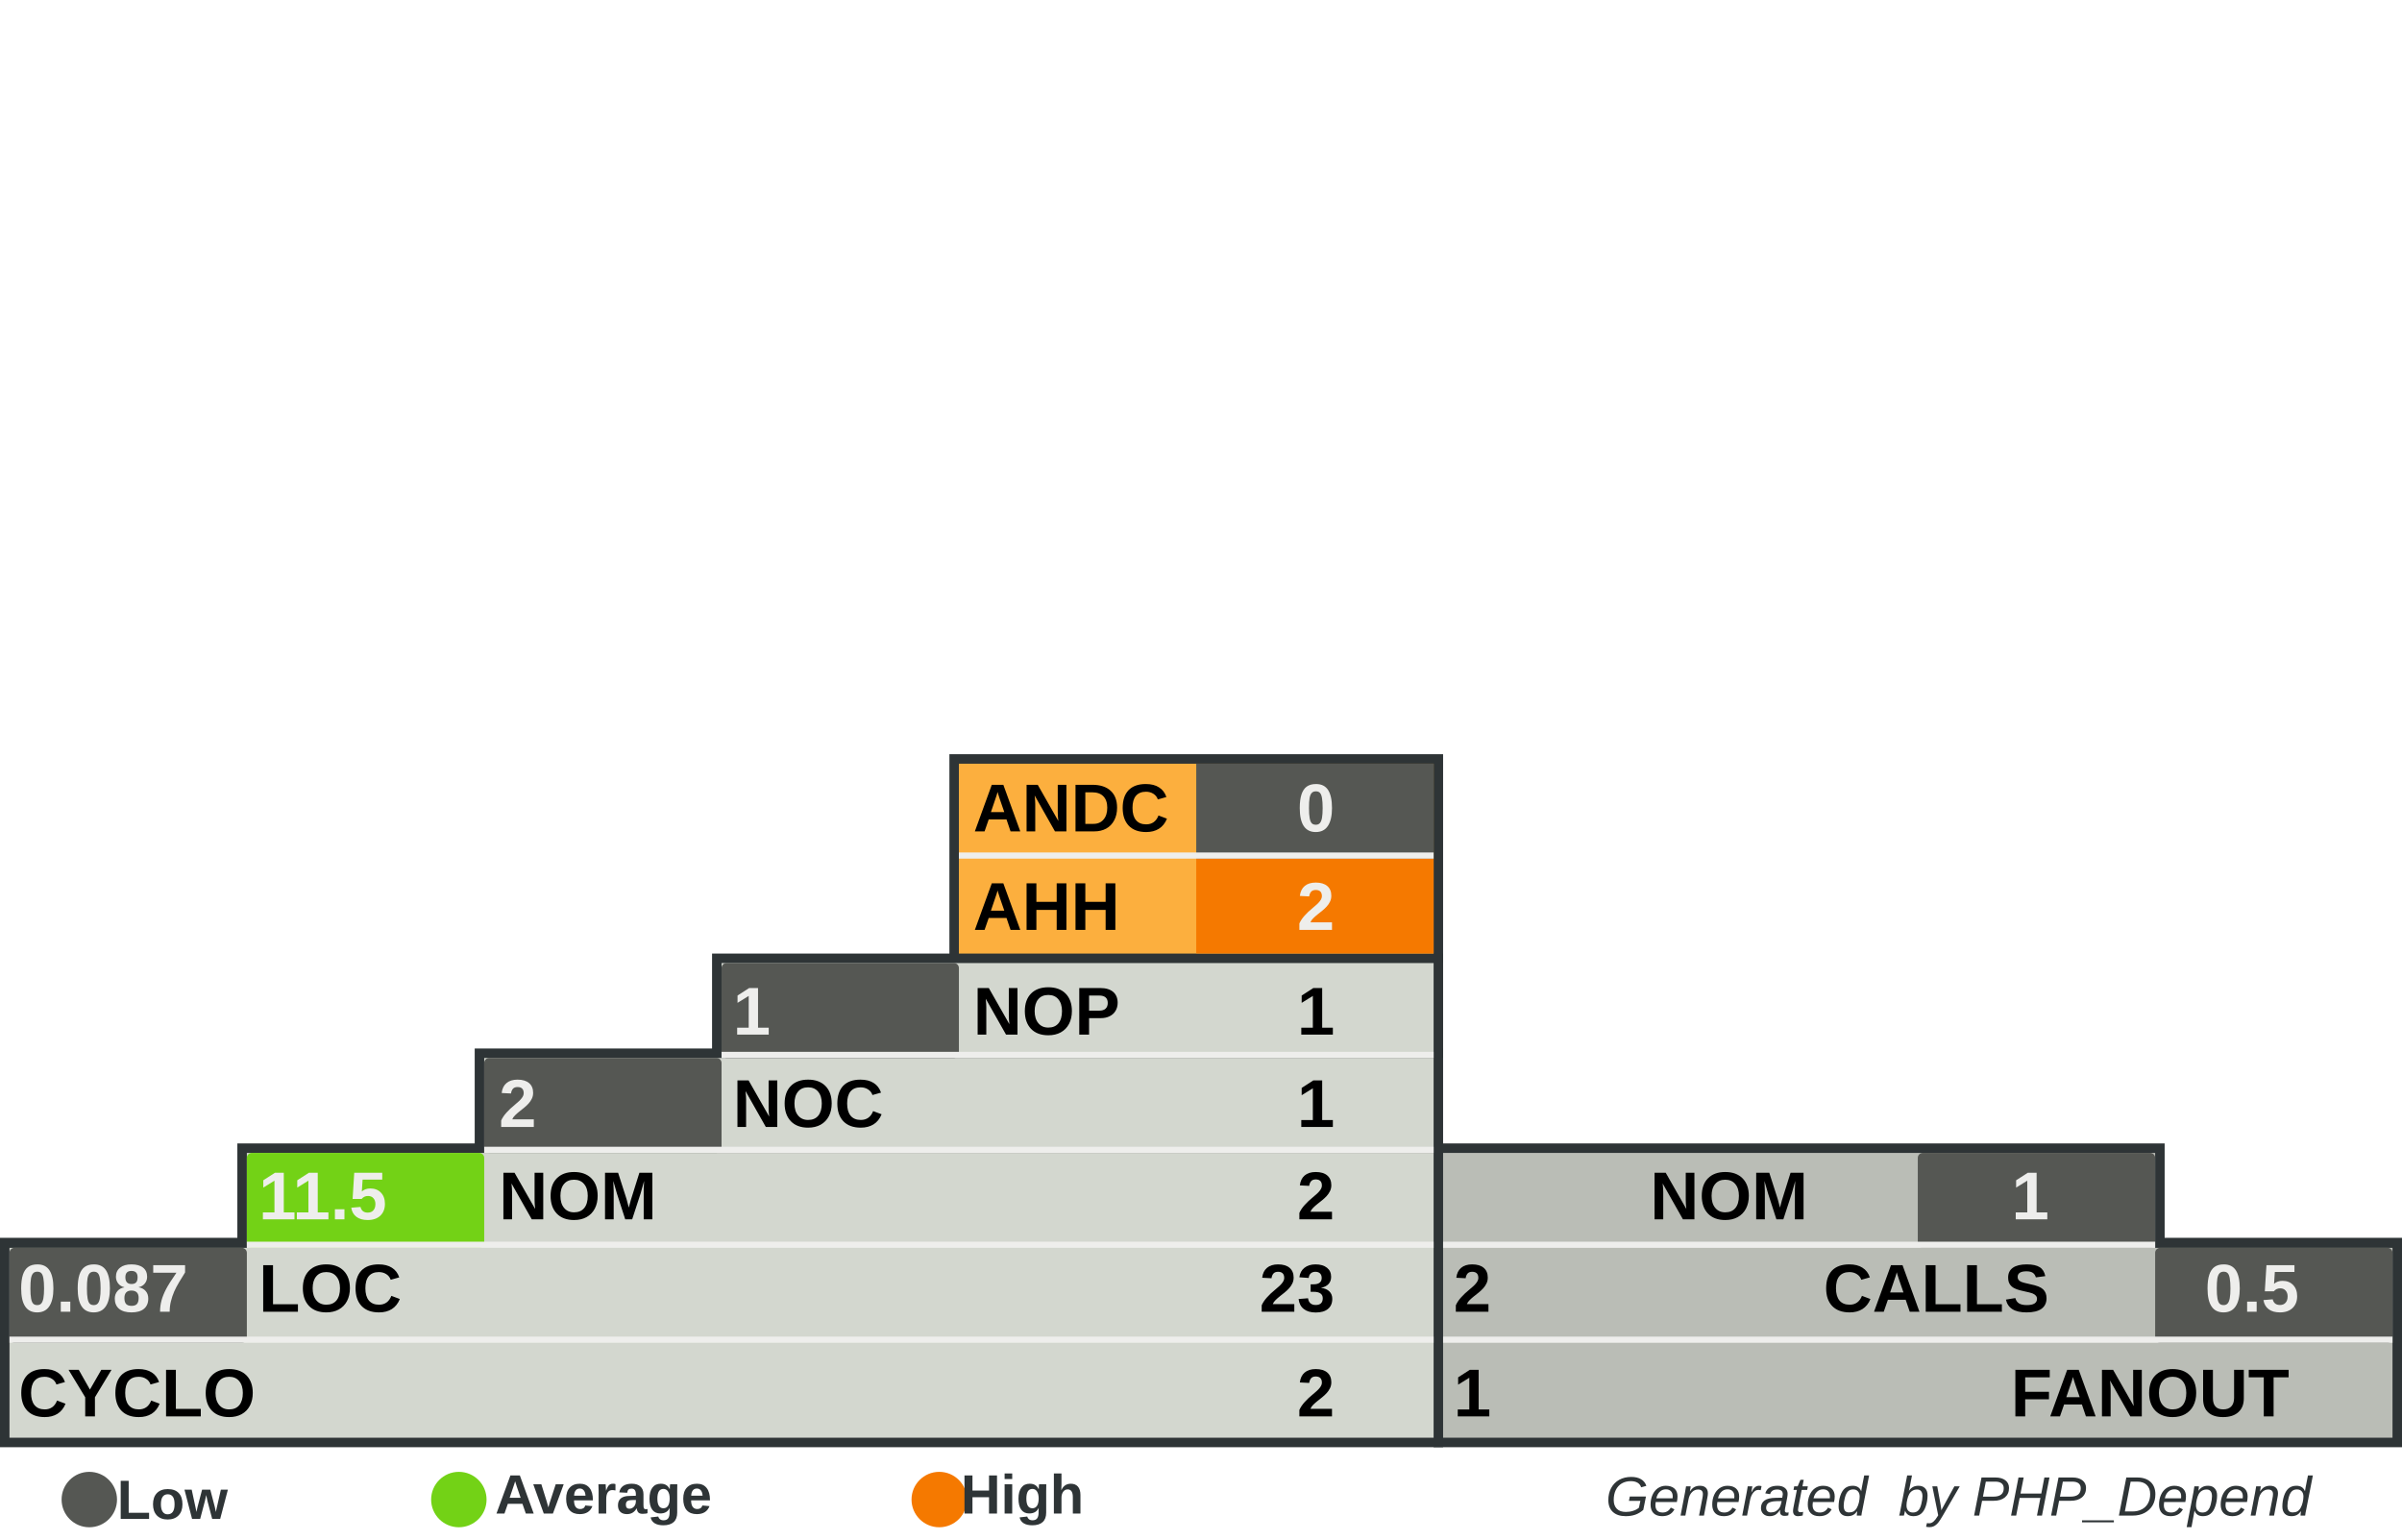
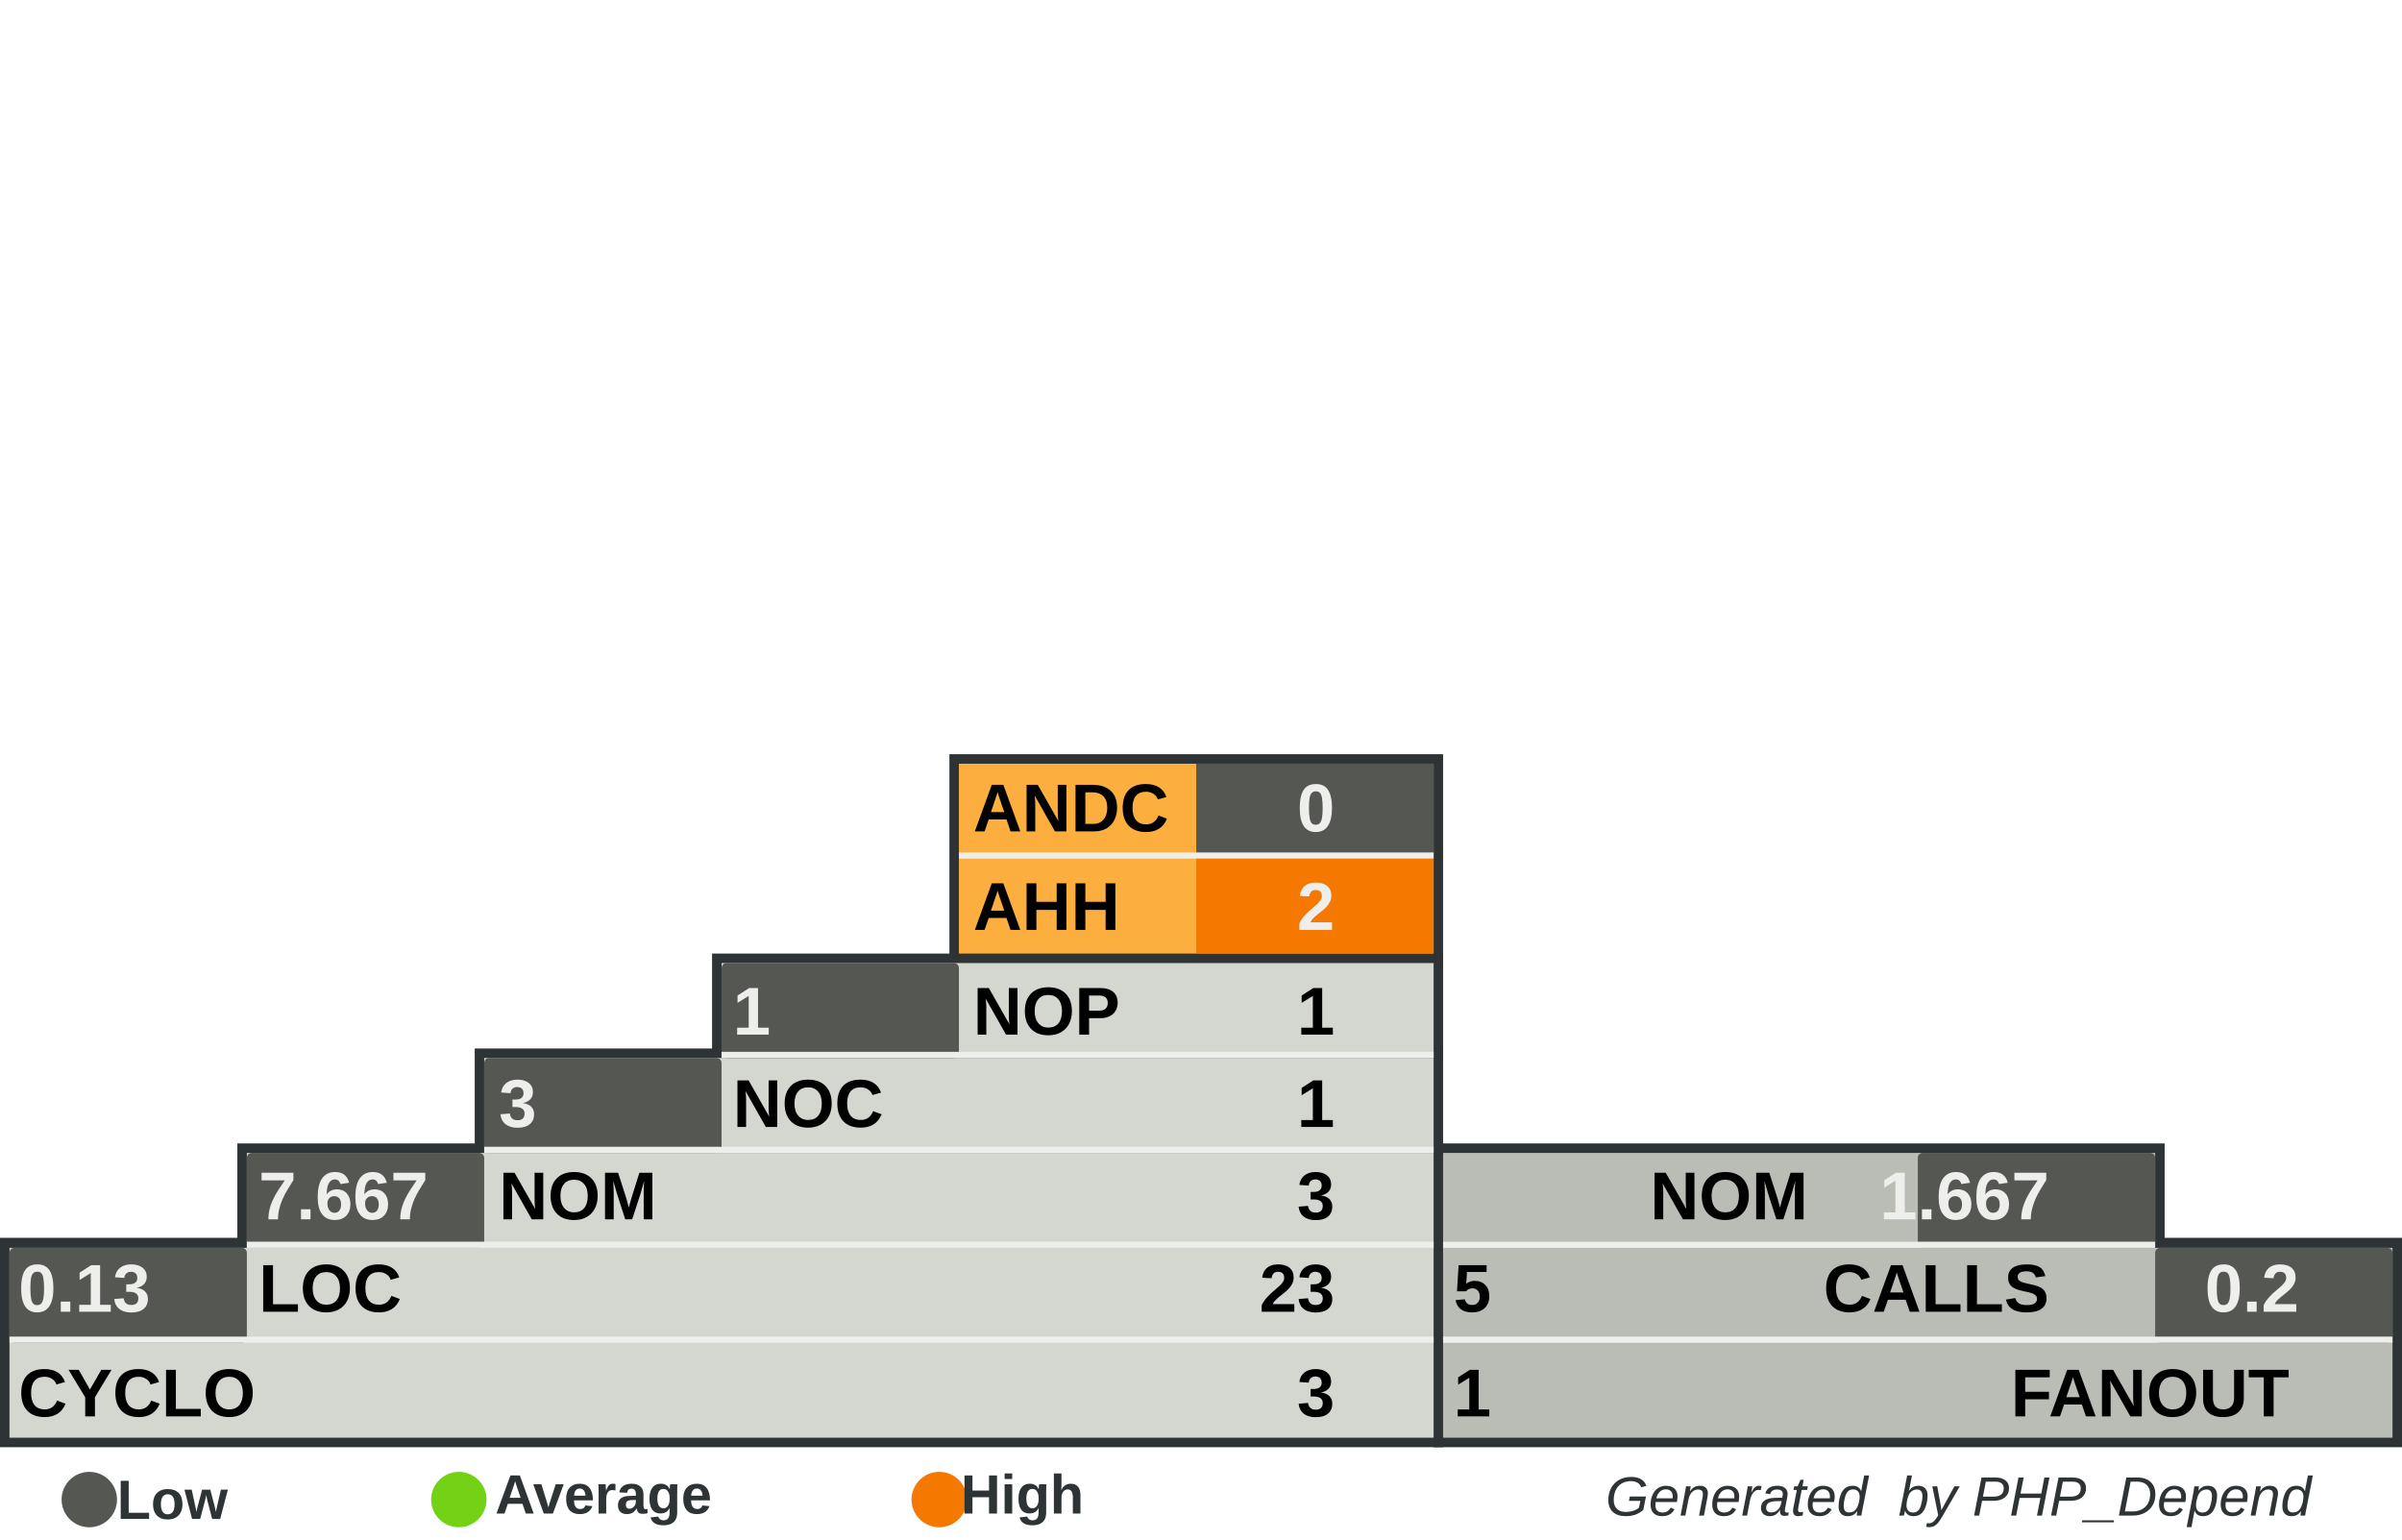
<svg xmlns="http://www.w3.org/2000/svg" width="390" height="250" id="svg5110" version="1.0">
  <defs id="defs5112">
    </defs>
  <g id="layer1">
    <rect style="fill:#555753" width="0" height="0" x="0" y="0" rx="0" ry="0" id="rect8982" xml:id="threshold.low" />
    <rect style="fill:#73d216" width="0" height="0" x="0" y="0" rx="0" ry="0" id="rect8983" xml:id="threshold.average" />
    <rect style="fill:#f57900" width="0" height="0" x="0" y="0" rx="0" ry="0" id="rect2834" xml:id="threshold.high" />
    <rect style="opacity:1;fill:#2e3436;fill-opacity:1;stroke:none;stroke-width:1;stroke-miterlimit:4;stroke-dasharray:none;stroke-opacity:1" id="rect4954" width="118.696" height="16.957" x="232.767" y="185.672" rx="2.978" ry="0" />
    <rect style="opacity:1;fill:#2e3436;fill-opacity:1;stroke:none;stroke-width:1;stroke-miterlimit:4;stroke-dasharray:none;stroke-opacity:1" id="rect4956" width="157.233" height="34" x="232.767" y="201" rx="3.945" ry="0" />
    <rect style="opacity:1;fill:#2e3436;fill-opacity:1;stroke:none;stroke-width:1;stroke-miterlimit:4;stroke-dasharray:none;stroke-opacity:1" id="rect4958" width="80.158" height="33.913" x="154.15" y="122.47" rx="2.011" ry="0" />
    <rect style="opacity:1;fill:#2e3436;fill-opacity:1;stroke:none;stroke-width:1;stroke-miterlimit:4;stroke-dasharray:none;stroke-opacity:1" id="rect4960" width="234.308" height="34" x="0" y="201" rx="5.879" ry="0" />
    <rect style="opacity:1;fill:#2e3436;fill-opacity:1;stroke:none;stroke-width:1;stroke-miterlimit:4;stroke-dasharray:none;stroke-opacity:1" id="rect4962" width="195.771" height="16.957" x="38.538" y="185.672" rx="4.912" ry="0" />
    <rect style="opacity:1;fill:#2e3436;fill-opacity:1;stroke:none;stroke-width:1;stroke-miterlimit:4;stroke-dasharray:none;stroke-opacity:1" id="rect4964" width="157.233" height="16.957" x="77.075" y="170.257" rx="3.945" ry="0" />
    <rect style="opacity:1;fill:#2e3436;fill-opacity:1;stroke:none;stroke-width:1;stroke-miterlimit:4;stroke-dasharray:none;stroke-opacity:1" id="rect4966" width="118.696" height="16.957" x="115.613" y="154.842" rx="2.978" ry="0" />
    <rect style="opacity:1;fill:#d3d7cf;fill-opacity:1;stroke:none;stroke-width:1;stroke-miterlimit:4;stroke-dasharray:none;stroke-opacity:1" id="rect4968" width="231.225" height="30.83" x="1.542" y="202.628" rx="5.801" ry="0" />
    <rect style="opacity:1;fill:#d3d7cf;fill-opacity:1;stroke:none;stroke-width:1;stroke-miterlimit:4;stroke-dasharray:none;stroke-opacity:1" id="rect4970" width="192.688" height="15.415" x="40.079" y="187.214" rx="4.834" ry="0" />
    <rect style="opacity:1;fill:#d3d7cf;fill-opacity:1;stroke:none;stroke-width:1;stroke-miterlimit:4;stroke-dasharray:none;stroke-opacity:1" id="rect4972" width="154.15" height="15.415" x="78.617" y="171.798" rx="3.868" ry="0" />
    <rect style="opacity:1;fill:#d3d7cf;fill-opacity:1;stroke:none;stroke-width:1;stroke-miterlimit:4;stroke-dasharray:none;stroke-opacity:1" id="rect4974" width="115.613" height="15.415" x="117.154" y="156.383" rx="2.901" ry="0" />
    <rect style="opacity:1;fill:#fcaf3e;fill-opacity:1;stroke:none;stroke-width:1;stroke-miterlimit:4;stroke-dasharray:none;stroke-opacity:1" id="rect4976" width="77.075" height="30.83" x="155.692" y="124.012" rx="1.934" ry="0" />
    <rect style="opacity:1;fill:#babdb6;fill-opacity:1;stroke:none;stroke-width:1;stroke-miterlimit:4;stroke-dasharray:none;stroke-opacity:1" id="rect4978" width="154.15" height="30.83" x="234.308" y="202.628" rx="3.868" ry="0" />
    <rect style="opacity:1;fill:#babdb6;fill-opacity:1;stroke:none;stroke-width:1;stroke-miterlimit:4;stroke-dasharray:none;stroke-opacity:1" id="rect4980" width="115.613" height="15.415" x="234.308" y="187.213" rx="2.901" ry="0" />
    <rect style="opacity:1;fill:#555753;fill-opacity:1;stroke:none;stroke-width:1;stroke-miterlimit:4;stroke-dasharray:none;stroke-opacity:1" id="rect4982" xml:id="rect.andc" width="38.538" height="15.43" x="194.229" y="124.012" rx="0.967" ry="0" />
    <rect style="opacity:1;fill:#f57900;fill-opacity:1;stroke:none;stroke-width:1;stroke-miterlimit:4;stroke-dasharray:none;stroke-opacity:1" id="rect2851" xml:id="rect.ahh" width="38.538" height="15.4" x="194.229" y="139.412" rx="0.967" ry="0" />
    <rect style="opacity:1;fill:#555753;fill-opacity:1;stroke:none;stroke-width:1;stroke-miterlimit:4;stroke-dasharray:none;stroke-opacity:1" id="rect4984" xml:id="rect.noc-nop" width="38.538" height="15.415" x="117.154" y="156.383" rx="0.806" />
    <rect style="opacity:1;fill:#555753;fill-opacity:1;stroke:none;stroke-width:1;stroke-miterlimit:4;stroke-dasharray:none;stroke-opacity:1" id="rect4986" xml:id="rect.nom-noc" width="38.538" height="15.415" x="78.617" y="171.798" rx="0.806" />
-     <rect style="opacity:1;fill:#73d216;fill-opacity:1;stroke:none;stroke-width:1;stroke-miterlimit:4;stroke-dasharray:none;stroke-opacity:1" id="rect4988" xml:id="rect.loc-nom" width="38.538" height="15.415" x="40.079" y="187.213" rx="0.806" />
+     <rect style="opacity:1;fill:#555753;fill-opacity:1;stroke:none;stroke-width:1;stroke-miterlimit:4;stroke-dasharray:none;stroke-opacity:1" id="rect4988" xml:id="rect.loc-nom" width="38.538" height="15.415" x="40.079" y="187.213" rx="0.806" />
    <rect style="opacity:1;fill:#555753;fill-opacity:1;stroke:none;stroke-width:1;stroke-miterlimit:4;stroke-dasharray:none;stroke-opacity:1" id="rect4990" xml:id="rect.cyclo-loc" width="38.538" height="15.415" x="1.542" y="202.628" rx="0.806" />
    <rect style="opacity:1;fill:#555753;fill-opacity:1;stroke:none;stroke-width:1;stroke-miterlimit:4;stroke-dasharray:none;stroke-opacity:1" id="rect4992" xml:id="rect.calls-nom" width="38.538" height="15.415" x="311.383" y="187.213" rx="0.806" />
    <rect style="opacity:1;fill:#555753;fill-opacity:1;stroke:none;stroke-width:1;stroke-miterlimit:4;stroke-dasharray:none;stroke-opacity:1" id="rect4994" xml:id="rect.fanout-calls" width="38.538" height="15.415" x="349.921" y="202.628" rx="0.806" />
    <rect style="opacity:1;fill:#eeeeec;fill-opacity:1;stroke:none;stroke-width:1;stroke-miterlimit:4;stroke-dasharray:none;stroke-opacity:1" id="rect4996" width="231.225" height="1" x="1.542" y="217.043" rx="5.801" ry="0" />
    <rect style="opacity:1;fill:#eeeeec;fill-opacity:1;stroke:none;stroke-width:1;stroke-miterlimit:4;stroke-dasharray:none;stroke-opacity:1" id="rect4998" width="192.688" height="1" x="40.079" y="201.628" rx="4.834" ry="0" />
    <rect style="opacity:1;fill:#eeeeec;fill-opacity:1;stroke:none;stroke-width:1;stroke-miterlimit:4;stroke-dasharray:none;stroke-opacity:1" id="rect5000" width="154.15" height="1" x="78.617" y="186.213" rx="3.868" ry="0" />
    <rect style="opacity:1;fill:#eeeeec;fill-opacity:1;stroke:none;stroke-width:1;stroke-miterlimit:4;stroke-dasharray:none;stroke-opacity:1" id="rect5002" width="115.613" height="1" x="117.154" y="170.798" rx="2.901" ry="0" />
    <rect style="opacity:1;fill:#eeeeec;fill-opacity:1;stroke:none;stroke-width:1;stroke-miterlimit:4;stroke-dasharray:none;stroke-opacity:1" id="rect5004" width="115.613" height="1" x="234.308" y="201.628" rx="2.901" ry="0" />
    <rect style="opacity:1;fill:#eeeeec;fill-opacity:1;stroke:none;stroke-width:1;stroke-miterlimit:4;stroke-dasharray:none;stroke-opacity:1" id="rect5006" width="154.15" height="1" x="234.308" y="217.043" rx="3.868" ry="0" />
    <rect style="opacity:1;fill:#eeeeec;fill-opacity:1;stroke:none;stroke-width:1;stroke-miterlimit:4;stroke-dasharray:none;stroke-opacity:1" id="rect5008" width="77.075" height="1" x="155.692" y="138.427" rx="1.934" ry="0" />
    <text xml:space="preserve" style="font-size:11px;font-style:normal;font-variant:normal;font-weight:bold;font-stretch:normal;fill:#000000;fill-opacity:1;stroke:none;stroke-width:1px;stroke-linecap:butt;stroke-linejoin:miter;stroke-opacity:1;font-family:Arial" x="158" y="135" title="Average Number of Derived Classes" id="text5010">
      <tspan title="Average Number of Derived Classes" id="tspan5012" x="158" y="135">ANDC</tspan>
    </text>
    <text xml:space="preserve" style="font-size:11px;font-style:normal;font-variant:normal;font-weight:bold;font-stretch:normal;fill:#000000;fill-opacity:1;stroke:none;stroke-width:1px;stroke-linecap:butt;stroke-linejoin:miter;stroke-opacity:1;font-family:Arial" x="158" y="151" title="Average Hierarchy Height" id="text5014">
      <tspan title="Average Hierarchy Height" id="tspan5016" x="158" y="151">AHH</tspan>
    </text>
    <text xml:space="preserve" style="font-size:11px;font-style:normal;font-variant:normal;font-weight:bold;font-stretch:normal;fill:#000000;fill-opacity:1;stroke:none;stroke-width:1px;stroke-linecap:butt;stroke-linejoin:miter;stroke-opacity:1;font-family:Arial" x="158" y="168" title="Number Of Packages" id="text5018">
      <tspan title="Number Of Packages" id="tspan5020" x="158" y="168">NOP</tspan>
    </text>
    <text xml:space="preserve" style="font-size:11px;font-style:normal;font-variant:normal;font-weight:bold;font-stretch:normal;fill:#000000;fill-opacity:1;stroke:none;stroke-width:1px;stroke-linecap:butt;stroke-linejoin:miter;stroke-opacity:1;font-family:Arial" x="119" y="183" id="text5022" title="Number Of Classes" transform="scale(0.9999985,1.000001)">
      <tspan title="Number Of Classes" id="tspan5024" x="119" y="183">NOC</tspan>
    </text>
    <text xml:space="preserve" style="font-size:11px;font-style:normal;font-variant:normal;font-weight:bold;font-stretch:normal;fill:#000000;fill-opacity:1;stroke:none;stroke-width:1px;stroke-linecap:butt;stroke-linejoin:miter;stroke-opacity:1;font-family:Arial" x="81" y="198" id="text5026" title="Number Of Methods (Methods+Functions)" transform="scale(0.9999985,1.000001)">
      <tspan title="Number Of Methods (Methods+Functions)" id="tspan5028" x="81" y="198">NOM</tspan>
    </text>
    <text xml:space="preserve" style="font-size:11px;font-style:normal;font-variant:normal;font-weight:bold;font-stretch:normal;fill:#000000;fill-opacity:1;stroke:none;stroke-width:1px;stroke-linecap:butt;stroke-linejoin:miter;stroke-opacity:1;font-family:Arial" x="42" y="213" id="text5030" title="Lines Of Code (Non Comment and Non Whitespace Lines)" transform="scale(0.9999985,1.000001)">
      <tspan title="Lines Of Code (Non Comment and Non Whitespace Lines)" id="tspan5032" x="42" y="213">LOC</tspan>
    </text>
    <text xml:space="preserve" style="font-size:11px;font-style:normal;font-variant:normal;font-weight:bold;font-stretch:normal;fill:#000000;fill-opacity:1;stroke:none;stroke-width:1px;stroke-linecap:butt;stroke-linejoin:miter;stroke-opacity:1;font-family:Arial" x="3" y="230" id="text5034" title="Cyclomatic Complexity" transform="scale(0.9999985,1.000001)">
      <tspan title="Cyclomatic Complexity" id="tspan5036" x="3" y="230">CYCLO</tspan>
    </text>
    <text xml:space="preserve" style="font-size:11px;font-style:normal;font-variant:normal;font-weight:bold;font-stretch:normal;text-align:end;text-anchor:end;fill:#000000;fill-opacity:1;stroke:none;stroke-width:1px;stroke-linecap:butt;stroke-linejoin:miter;stroke-opacity:1;font-family:Arial" x="308.858" y="198" id="text5038" title="Number Of Methods (Methods+Functions)" transform="scale(0.9999985,1.000001)">
      <tspan title="Number Of Methods (Methods+Functions)" id="tspan5040" x="308.858" y="198">NOM</tspan>
    </text>
    <text xml:space="preserve" style="font-size:11px;font-style:normal;font-variant:normal;font-weight:bold;font-stretch:normal;text-anchor:end;fill:#000000;fill-opacity:1;stroke:none;stroke-width:1px;stroke-linecap:butt;stroke-linejoin:miter;stroke-opacity:1;font-family:Arial" x="348" y="213" id="text5042" title="Number of Operation Calls" transform="scale(0.9999985,1.000001)">
      <tspan title="Number of Operation Calls" id="tspan5044" x="348" y="213">CALLS</tspan>
    </text>
    <text xml:space="preserve" style="font-size:11px;font-style:normal;font-variant:normal;font-weight:bold;font-stretch:normal;text-anchor:end;fill:#000000;fill-opacity:1;stroke:none;stroke-width:1px;stroke-linecap:butt;stroke-linejoin:miter;stroke-opacity:1;font-family:Arial" x="387" y="230" id="text5046" title="Number of Called Classes" transform="scale(0.9999985,1.000001)">
      <tspan title="Number of Called Classes" id="tspan5048" x="387" y="230">FANOUT</tspan>
    </text>
    <text xml:space="preserve" style="font-size:11px;font-style:normal;font-variant:normal;font-weight:bold;font-stretch:normal;fill:#000000;fill-opacity:1;stroke:none;stroke-width:1px;stroke-linecap:butt;stroke-linejoin:miter;stroke-opacity:1;font-family:Arial" title="Number of Called Classes" x="236" y="230" id="text5050" transform="scale(0.9999985,1.000001)">
      <tspan title="Number of Called Classes" id="tspan5052" xml:id="pdepend.fanout" x="236" y="230">1</tspan>
    </text>
    <text xml:space="preserve" style="font-size:11px;font-style:normal;font-variant:normal;font-weight:bold;font-stretch:normal;fill:#000000;fill-opacity:1;stroke:none;stroke-width:1px;stroke-linecap:butt;stroke-linejoin:miter;stroke-opacity:1;font-family:Arial" title="Number of Operation Calls" x="236" y="213" id="text5054" transform="scale(0.9999985,1.000001)">
-       <tspan title="Number of Operation Calls" id="tspan5056" xml:id="pdepend.calls" x="236" y="213">2</tspan>
+       <tspan title="Number of Operation Calls" id="tspan5056" xml:id="pdepend.calls" x="236" y="213">5</tspan>
    </text>
    <text xml:space="preserve" style="font-size:11px;font-style:normal;font-variant:normal;font-weight:bold;font-stretch:normal;text-anchor:end;fill:#000000;fill-opacity:1;stroke:none;stroke-width:1px;stroke-linecap:butt;stroke-linejoin:miter;stroke-opacity:1;font-family:Arial" title="Cyclomatic Complexity" x="232" y="230" id="text5058" transform="scale(0.9999985,1.000001)">
-       <tspan title="Cyclomatic Complexity" id="tspan5060" xml:id="pdepend.cyclo" x="232" y="230">2</tspan>
+       <tspan title="Cyclomatic Complexity" id="tspan5060" xml:id="pdepend.cyclo" x="232" y="230">3</tspan>
    </text>
    <text xml:space="preserve" style="font-size:11px;font-style:normal;font-variant:normal;font-weight:bold;font-stretch:normal;text-anchor:end;fill:#000000;fill-opacity:1;stroke:none;stroke-width:1px;stroke-linecap:butt;stroke-linejoin:miter;stroke-opacity:1;font-family:Arial" title="Lines Of Code (Non Comment and Non Whitespace Lines)" x="232" y="213" id="text5062" transform="scale(0.9999985,1.000001)">
      <tspan xml:id="pdepend.loc" title="Lines Of Code (Non Comment and Non Whitespace Lines)" id="tspan5064" x="232" y="213">23</tspan>
    </text>
    <text xml:space="preserve" style="font-size:11px;font-style:normal;font-variant:normal;font-weight:bold;font-stretch:normal;text-anchor:end;fill:#000000;fill-opacity:1;stroke:none;stroke-width:1px;stroke-linecap:butt;stroke-linejoin:miter;stroke-opacity:1;font-family:Arial" title="Number Of Methods (Methods+Functions)" x="232" y="198" id="text5066" transform="scale(0.9999985,1.000001)">
-       <tspan title="Number Of Methods (Methods+Functions)" id="tspan5068" xml:id="pdepend.nom" x="232" y="198">2</tspan>
+       <tspan title="Number Of Methods (Methods+Functions)" id="tspan5068" xml:id="pdepend.nom" x="232" y="198">3</tspan>
    </text>
    <text xml:space="preserve" style="font-size:11px;font-style:normal;font-variant:normal;font-weight:bold;font-stretch:normal;text-anchor:end;fill:#000000;fill-opacity:1;stroke:none;stroke-width:1px;stroke-linecap:butt;stroke-linejoin:miter;stroke-opacity:1;font-family:Arial" title="Number Of Packages" x="232" y="168" id="text5070" transform="scale(0.9999985,1.000001)">
      <tspan title="Number Of Packages" id="tspan5072" xml:id="pdepend.nop" x="232" y="168">1</tspan>
    </text>
    <text xml:space="preserve" style="font-size:11px;font-style:normal;font-variant:normal;font-weight:bold;font-stretch:normal;text-anchor:end;fill:#000000;fill-opacity:1;stroke:none;stroke-width:1px;stroke-linecap:butt;stroke-linejoin:miter;stroke-opacity:1;font-family:Arial" title="Number Of Classes" x="232" y="183" id="text5074" transform="scale(0.9999985,1.000001)">
      <tspan title="Number Of Classes" id="tspan5076" xml:id="pdepend.noc" x="232" y="183">1</tspan>
    </text>
    <text xml:space="preserve" style="font-size:11px;font-style:normal;font-variant:normal;font-weight:bold;font-stretch:normal;text-anchor:end;fill:#eeeeec;fill-opacity:1;stroke:none;stroke-width:1px;stroke-linecap:butt;stroke-linejoin:miter;stroke-opacity:1;font-family:Arial" title="Average Number of Derived Classes" x="232" y="135" id="text5078" transform="scale(0.9999985,1.000001)">
      <tspan title="Average Number of Derived Classes" id="tspan5080" xml:id="pdepend.andc" x="232" y="135">0</tspan>
    </text>
    <text xml:space="preserve" style="font-size:11px;font-style:normal;font-variant:normal;font-weight:bold;font-stretch:normal;text-anchor:end;fill:#eeeeec;fill-opacity:1;stroke:none;stroke-width:1px;stroke-linecap:butt;stroke-linejoin:miter;stroke-opacity:1;font-family:Arial" title="Average Hierarchy Height" x="232" y="151" id="text5082" transform="scale(0.9999985,1.000001)">
      <tspan title="Average Hierarchy Height" id="tspan5084" xml:id="pdepend.ahh" x="232" y="151">2</tspan>
    </text>
    <text xml:space="preserve" style="font-size:11px;font-style:normal;font-variant:normal;font-weight:bold;font-stretch:normal;fill:#eeeeec;fill-opacity:1;stroke:none;stroke-width:1px;stroke-linecap:butt;stroke-linejoin:miter;stroke-opacity:1;font-family:Arial" title="Ratio: Number of Classes / Number of Packages" x="119" y="168" id="text5086" transform="scale(0.9999985,1.000001)">
      <tspan title="Ratio: Number of Classes / Number of Packages" id="tspan5088" xml:id="pdepend.noc-nop" x="119" y="168">1</tspan>
    </text>
    <text xml:space="preserve" style="font-size:11px;font-style:normal;font-variant:normal;font-weight:bold;font-stretch:normal;fill:#eeeeec;fill-opacity:1;stroke:none;stroke-width:1px;stroke-linecap:butt;stroke-linejoin:miter;stroke-opacity:1;font-family:Arial" title="Ratio: Number of Methods / Number of Classes" x="81" y="183" id="text5090" transform="scale(0.9999985,1.000001)">
-       <tspan title="Ratio: Number of Methods / Number of Classes" id="tspan5092" xml:id="pdepend.nom-noc" x="81" y="183">2</tspan>
+       <tspan title="Ratio: Number of Methods / Number of Classes" id="tspan5092" xml:id="pdepend.nom-noc" x="81" y="183">3</tspan>
    </text>
    <text xml:space="preserve" style="font-size:11px;font-style:normal;font-variant:normal;font-weight:bold;font-stretch:normal;fill:#eeeeec;fill-opacity:1;stroke:none;stroke-width:1px;stroke-linecap:butt;stroke-linejoin:miter;stroke-opacity:1;font-family:Arial" title="Ratio: Lines of Code / Number of Methods" x="42" y="198" id="text5094" transform="scale(0.9999985,1.000001)">
-       <tspan title="Ratio: Lines of Code / Number of Methods" id="tspan5096" xml:id="pdepend.loc-nom" x="42" y="198">11.5</tspan>
+       <tspan title="Ratio: Lines of Code / Number of Methods" id="tspan5096" xml:id="pdepend.loc-nom" x="42" y="198">7.667</tspan>
    </text>
    <text xml:space="preserve" style="font-size:11px;font-style:normal;font-variant:normal;font-weight:bold;font-stretch:normal;fill:#eeeeec;fill-opacity:1;stroke:none;stroke-width:1px;stroke-linecap:butt;stroke-linejoin:miter;stroke-opacity:1;font-family:Arial" title="Ratio: Cyclomatic Complexity / Lines of Code" x="3" y="213" id="text5098" transform="scale(0.9999985,1.000001)">
-       <tspan title="Ratio: Cyclomatic Complexity / Lines of Code" id="tspan5100" xml:id="pdepend.cyclo-loc" x="3" y="213">0.087</tspan>
+       <tspan title="Ratio: Cyclomatic Complexity / Lines of Code" id="tspan5100" xml:id="pdepend.cyclo-loc" x="3" y="213">0.13</tspan>
    </text>
    <text xml:space="preserve" style="font-size:11px;font-style:normal;font-variant:normal;font-weight:bold;font-stretch:normal;text-anchor:end;fill:#eeeeec;fill-opacity:1;stroke:none;stroke-width:1px;stroke-linecap:butt;stroke-linejoin:miter;stroke-opacity:1;font-family:Arial" title="Ratio: Number of Called Classes(FANOUT) / Number of Operation Calls" x="388.563" y="213" id="text5102" transform="scale(0.9999985,1.000001)">
-       <tspan title="Ratio: Number of Called Classes(FANOUT) / Number of Operation Calls" id="tspan5104" xml:id="pdepend.fanout-calls" x="388.563" y="213">0.5</tspan>
+       <tspan title="Ratio: Number of Called Classes(FANOUT) / Number of Operation Calls" id="tspan5104" xml:id="pdepend.fanout-calls" x="388.563" y="213">0.2</tspan>
    </text>
    <text xml:space="preserve" style="font-size:11px;font-style:normal;font-variant:normal;font-weight:bold;font-stretch:normal;text-anchor:end;fill:#eeeeec;fill-opacity:1;stroke:none;stroke-width:1px;stroke-linecap:butt;stroke-linejoin:miter;stroke-opacity:1;font-family:Arial" title="Ratio: Number of Operation Calls / Number of Methods (Methods+Functions)" x="348" y="198" id="text5106" transform="scale(0.9999985,1.000001)">
-       <tspan title="Ratio: Number of Operation Calls / Number of Methods (Methods+Functions)" id="tspan5108" xml:id="pdepend.calls-nom" x="348" y="198">1</tspan>
+       <tspan title="Ratio: Number of Operation Calls / Number of Methods (Methods+Functions)" id="tspan5108" xml:id="pdepend.calls-nom" x="348" y="198">1.667</tspan>
    </text>
    <text xml:space="preserve" style="font-size:8px;font-style:normal;font-variant:normal;font-weight:bold;font-stretch:normal;text-align:end;text-anchor:end;fill:#2e3436;fill-opacity:1;stroke:none;stroke-width:1px;stroke-linecap:butt;stroke-linejoin:miter;stroke-opacity:1;font-family:Arial" x="386.395" y="246.106" id="text2692">
      <tspan id="tspan2694" x="386.395" y="246.106" style="font-size:9px;font-style:italic;font-variant:normal;font-weight:normal;font-stretch:normal;text-align:end;text-anchor:end;fill:#2e3436;font-family:Arial;">Generated  by PHP_Depend</tspan>
    </text>
    <path style="opacity:1;fill:#555753;fill-opacity:1;stroke:none;stroke-width:1;stroke-miterlimit:4;stroke-dasharray:none;stroke-opacity:1" id="path3780" d="M 65.333,285.667 A 12,10.333 0 1 1 41.333,285.667 A 12,10.333 0 1 1 65.333,285.667 z" transform="matrix(0.375,0,0,0.4354839,-5.5,119.0968)" />
    <text xml:space="preserve" style="font-size:8px;font-style:normal;font-weight:bold;text-align:center;text-anchor:middle;fill:#2e3436;fill-opacity:1;stroke:none;stroke-width:1px;stroke-linecap:butt;stroke-linejoin:miter;stroke-opacity:1;font-family:URW Chancery L;" x="32.387" y="246.642" id="text3782">
      <tspan id="tspan3784" x="32.387" y="246.642" style="font-size:9px;font-style:normal;font-variant:normal;font-weight:bold;font-stretch:normal;fill:#2e3436;font-family:Arial;">Low</tspan>
    </text>
    <path style="opacity:1;fill:#73d216;fill-opacity:1;stroke:none;stroke-width:1;stroke-miterlimit:4;stroke-dasharray:none;stroke-opacity:1" id="path3786" d="M 65.333,285.667 A 12,10.333 0 1 1 41.333,285.667 A 12,10.333 0 1 1 65.333,285.667 z" transform="matrix(0.375,0,0,0.4354839,54.5,119.0968)" />
    <text xml:space="preserve" style="font-size:8px;font-style:normal;font-weight:bold;text-align:center;text-anchor:middle;fill:#2e3436;fill-opacity:1;stroke:none;stroke-width:1px;stroke-linecap:butt;stroke-linejoin:miter;stroke-opacity:1;font-family:URW Chancery L;" x="102.387" y="245.774" id="text3788">
      <tspan id="tspan3790" x="102.387" y="245.774" style="font-size:9px;font-style:normal;font-variant:normal;font-weight:bold;font-stretch:normal;fill:#2e3436;font-family:Arial;">Average</tspan>
    </text>
    <path style="opacity:1;fill:#f57900;fill-opacity:1;stroke:none;stroke-width:1;stroke-miterlimit:4;stroke-dasharray:none;stroke-opacity:1" id="path3792" d="M 65.333,285.667 A 12,10.333 0 1 1 41.333,285.667 A 12,10.333 0 1 1 65.333,285.667 z" transform="matrix(0.375,0,0,0.4354839,132.5,119.0968)" />
    <text xml:space="preserve" style="font-size:8px;font-style:normal;font-weight:bold;text-align:center;text-anchor:middle;fill:#2e3436;fill-opacity:1;stroke:none;stroke-width:1px;stroke-linecap:butt;stroke-linejoin:miter;stroke-opacity:1;font-family:URW Chancery L;" x="170.387" y="245.774" id="text3794">
      <tspan id="tspan3796" x="170.387" y="245.774" style="font-size:9px;font-style:normal;font-variant:normal;font-weight:bold;font-stretch:normal;fill:#2e3436;font-family:Arial;">High</tspan>
    </text>
  </g>
</svg>
